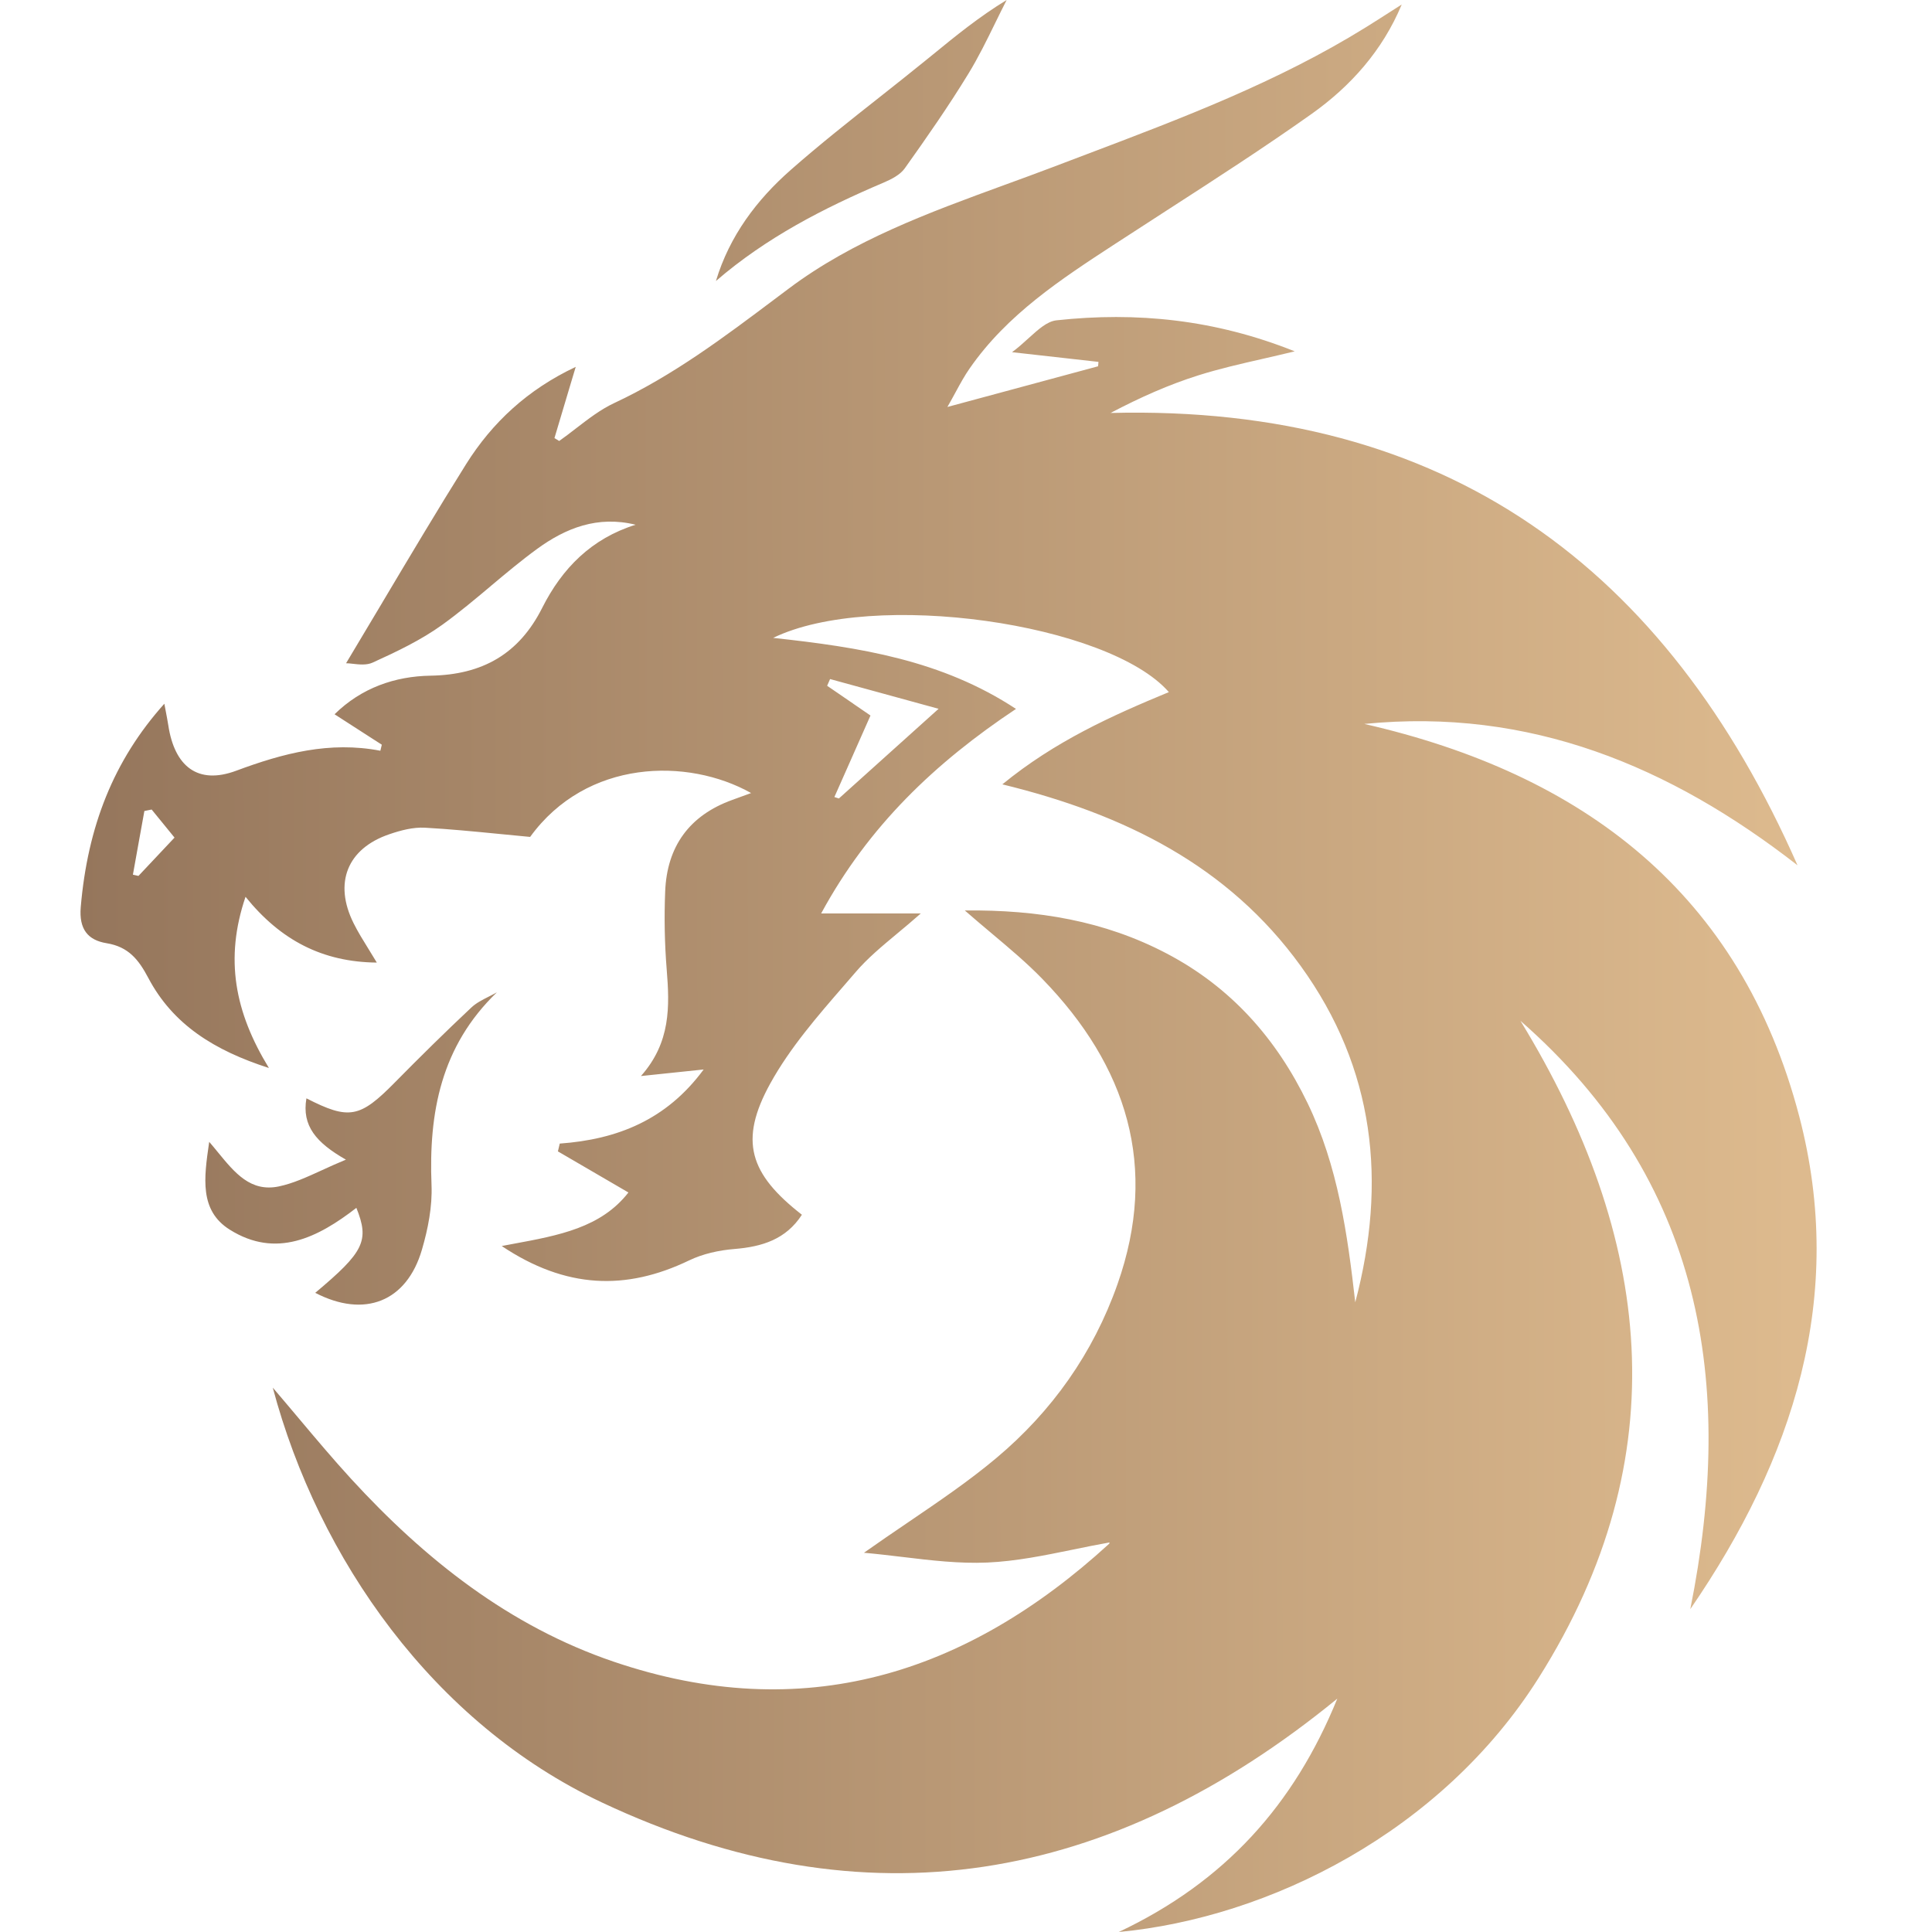
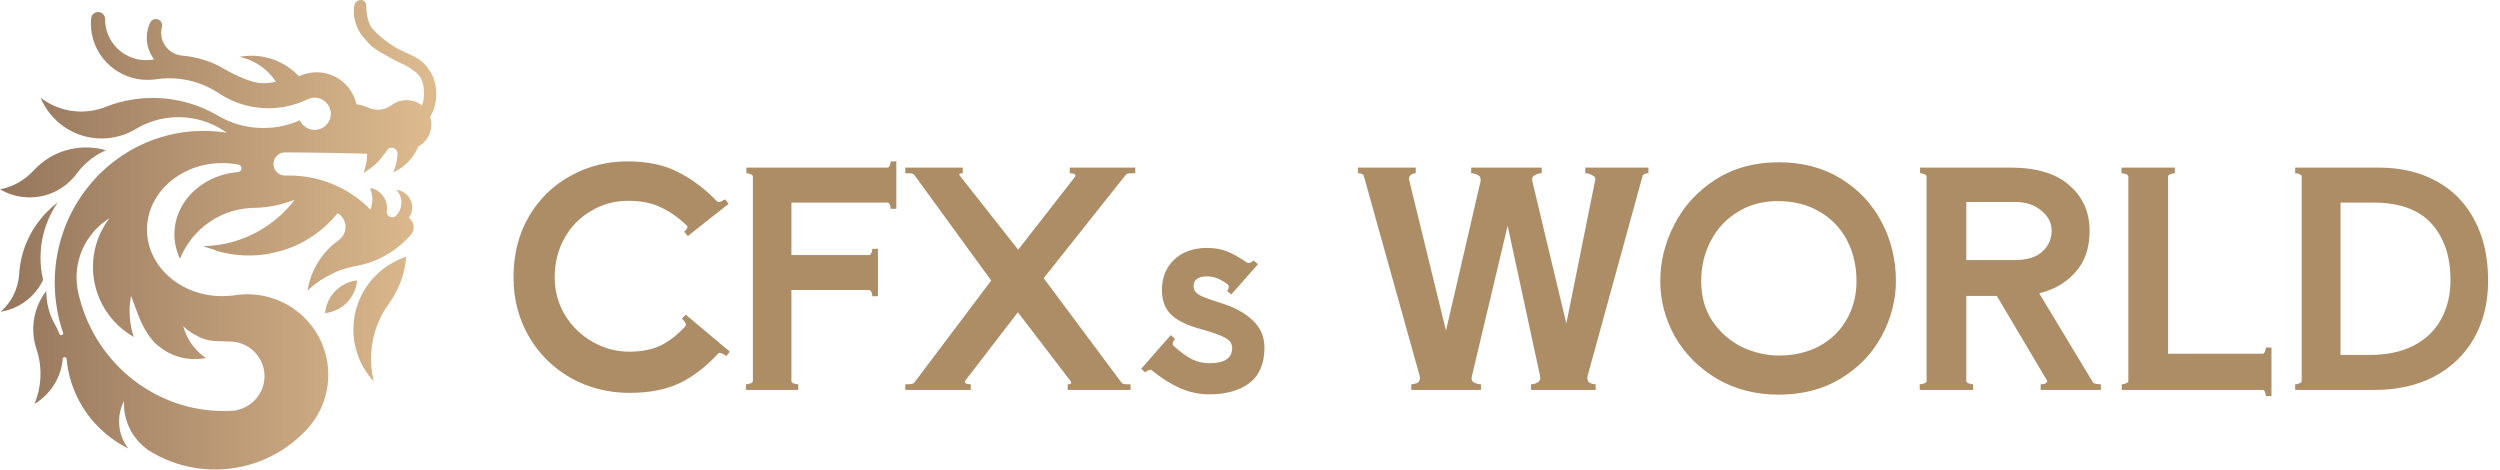
- <svg xmlns="http://www.w3.org/2000/svg" width="1em" height="1em" viewBox="0 0 48 48">
-   <path fill-rule="evenodd" clip-rule="evenodd" d="M19.65 4.218C18.802 4.962 18.125 5.861 17.788 6.979H17.79C19.036 5.904 20.463 5.17 21.953 4.537C22.145 4.455 22.364 4.344 22.479 4.182C23.028 3.411 23.569 2.635 24.061 1.829C24.308 1.425 24.517 0.998 24.726 0.571C24.82 0.38 24.913 0.189 25.01 0C24.321 0.421 23.745 0.891 23.174 1.358C23.109 1.411 23.044 1.464 22.979 1.516C22.609 1.817 22.235 2.112 21.861 2.408C21.113 2.998 20.365 3.589 19.65 4.218ZM34.825 0.113C34.346 1.262 33.55 2.146 32.587 2.83C31.414 3.662 30.204 4.443 28.994 5.224C28.578 5.492 28.163 5.761 27.749 6.031L27.693 6.067C26.359 6.938 25.025 7.809 24.094 9.149C23.968 9.328 23.863 9.521 23.742 9.743C23.68 9.857 23.614 9.979 23.538 10.111L25.168 9.671L27.282 9.1L27.282 9.1V9.1C27.285 9.064 27.289 9.027 27.291 8.991C26.645 8.919 25.997 8.846 25.144 8.75C25.294 8.639 25.428 8.518 25.554 8.403C25.802 8.179 26.017 7.983 26.25 7.958C28.234 7.743 30.184 7.935 32.167 8.729C31.892 8.796 31.627 8.857 31.369 8.916L31.369 8.916L31.369 8.916C30.811 9.043 30.289 9.163 29.78 9.323C29.041 9.555 28.33 9.872 27.591 10.26C35.925 10.048 41.397 14.094 44.659 21.498C41.492 19.033 38.004 17.578 33.896 17.986C39.326 19.224 43.251 22.189 44.703 27.74C45.87 32.208 44.561 36.241 41.995 39.979C43.122 34.362 42.303 29.326 37.775 25.362C41.053 30.723 41.705 36.18 38.225 41.69C35.814 45.508 31.538 47.647 27.795 48C30.427 46.757 32.149 44.847 33.225 42.202C27.596 46.807 21.519 47.875 14.946 44.778C10.771 42.81 7.912 38.733 6.777 34.476C6.998 34.734 7.212 34.988 7.423 35.239L7.423 35.239L7.423 35.239C7.857 35.755 8.277 36.254 8.718 36.736C10.554 38.739 12.65 40.402 15.25 41.285C19.947 42.88 23.997 41.611 27.556 38.355C27.568 38.344 27.564 38.316 27.564 38.322C27.259 38.376 26.955 38.438 26.65 38.501C25.946 38.645 25.24 38.79 24.529 38.821C23.834 38.851 23.133 38.768 22.42 38.682L22.419 38.682C22.104 38.645 21.786 38.606 21.465 38.578C21.838 38.314 22.205 38.064 22.563 37.821C23.338 37.294 24.075 36.794 24.753 36.225C26.132 35.069 27.161 33.617 27.763 31.908C28.794 28.984 27.994 26.48 25.899 24.323C25.514 23.926 25.088 23.568 24.636 23.188L24.636 23.188L24.636 23.188C24.42 23.006 24.197 22.819 23.97 22.62C25.787 22.601 27.439 22.877 28.985 23.689C30.582 24.526 31.711 25.801 32.487 27.408C33.241 28.971 33.478 30.657 33.671 32.356C34.461 29.369 34.16 26.55 32.316 24C30.515 21.507 27.936 20.227 24.903 19.487C26.21 18.417 27.612 17.786 29.04 17.195C27.544 15.481 21.689 14.642 19.209 15.848C21.368 16.082 23.397 16.399 25.242 17.613C23.236 18.947 21.578 20.523 20.401 22.695H22.876C22.675 22.874 22.48 23.036 22.295 23.19L22.295 23.19C21.904 23.516 21.553 23.808 21.259 24.151C21.166 24.259 21.073 24.367 20.979 24.475L20.979 24.475C20.308 25.248 19.628 26.032 19.14 26.914C18.35 28.343 18.623 29.166 19.923 30.18C19.526 30.793 18.935 30.975 18.247 31.031C17.864 31.062 17.461 31.15 17.118 31.316C15.553 32.068 14.059 32.022 12.465 30.957C12.562 30.939 12.657 30.921 12.752 30.903C13.888 30.693 14.933 30.5 15.613 29.627L15.306 29.448C14.812 29.16 14.337 28.883 13.861 28.606C13.869 28.574 13.876 28.541 13.884 28.509C13.891 28.477 13.899 28.444 13.907 28.412C15.334 28.309 16.557 27.827 17.482 26.571C17.254 26.595 17.042 26.617 16.831 26.639C16.542 26.669 16.253 26.699 15.924 26.734C16.666 25.898 16.638 25.003 16.564 24.086C16.512 23.445 16.5 22.796 16.526 22.152C16.569 21.031 17.126 20.258 18.195 19.873L18.661 19.703C17.087 18.819 14.575 18.858 13.171 20.793C12.909 20.769 12.65 20.743 12.395 20.718C11.773 20.657 11.166 20.598 10.559 20.564C10.267 20.548 9.956 20.629 9.674 20.726C8.627 21.082 8.286 21.936 8.785 22.937C8.891 23.151 9.018 23.355 9.154 23.575C9.221 23.684 9.291 23.796 9.362 23.915C8.015 23.902 6.973 23.363 6.1 22.281C5.577 23.823 5.833 25.147 6.681 26.534C5.327 26.099 4.297 25.456 3.685 24.297C3.443 23.839 3.19 23.522 2.649 23.434C2.181 23.358 1.96 23.084 2.006 22.537C2.177 20.541 2.818 18.895 4.083 17.484C4.096 17.553 4.108 17.618 4.12 17.679C4.143 17.801 4.164 17.909 4.181 18.018C4.336 19.04 4.911 19.505 5.87 19.148C7.038 18.713 8.191 18.41 9.45 18.652C9.463 18.602 9.475 18.552 9.486 18.502L9.173 18.301L9.172 18.3C8.898 18.124 8.617 17.943 8.312 17.746C8.982 17.087 9.817 16.801 10.699 16.787C11.986 16.765 12.895 16.247 13.471 15.102C13.966 14.119 14.695 13.38 15.791 13.037C14.847 12.804 14.052 13.122 13.348 13.635C12.95 13.925 12.572 14.242 12.194 14.559L12.194 14.56C11.8 14.89 11.405 15.222 10.989 15.522C10.46 15.903 9.855 16.191 9.258 16.462C9.108 16.531 8.916 16.509 8.76 16.491C8.699 16.484 8.644 16.478 8.598 16.478C8.9 15.976 9.199 15.474 9.497 14.973L9.497 14.972L9.497 14.972C10.184 13.819 10.868 12.669 11.578 11.535C12.229 10.497 13.11 9.677 14.304 9.115L14.159 9.598C14.026 10.044 13.9 10.465 13.775 10.885L13.893 10.956C14.037 10.855 14.176 10.747 14.316 10.639L14.316 10.639C14.619 10.406 14.922 10.172 15.26 10.014C16.724 9.329 17.992 8.376 19.275 7.411C19.383 7.33 19.491 7.249 19.6 7.167C21.2 5.968 23.076 5.283 24.946 4.599C25.354 4.45 25.762 4.302 26.166 4.148C26.437 4.044 26.708 3.942 26.98 3.839C29.365 2.936 31.75 2.034 33.933 0.679C34.125 0.56 34.315 0.438 34.504 0.317C34.612 0.248 34.719 0.18 34.827 0.111L34.825 0.113ZM20.623 16.871L20.55 17.038C20.77 17.188 20.988 17.339 21.201 17.484L21.201 17.485C21.347 17.585 21.49 17.683 21.627 17.777C21.48 18.108 21.339 18.427 21.201 18.739L21.2 18.742C21.041 19.101 20.886 19.451 20.73 19.802C20.768 19.814 20.805 19.826 20.842 19.838C21.638 19.121 22.434 18.405 23.319 17.61C22.784 17.463 22.269 17.322 21.762 17.183C21.379 17.078 21.001 16.975 20.623 16.871ZM3.767 20.113L3.587 20.149C3.539 20.413 3.492 20.676 3.444 20.94C3.397 21.203 3.349 21.467 3.302 21.731L3.44 21.762C3.589 21.604 3.737 21.446 3.888 21.286L3.889 21.285C4.035 21.13 4.183 20.972 4.336 20.81C4.226 20.675 4.121 20.546 4.018 20.419L4.017 20.418C3.933 20.315 3.85 20.214 3.768 20.113H3.767ZM12.348 24.651L12.345 24.654C12.279 24.692 12.209 24.727 12.14 24.762C11.985 24.841 11.829 24.919 11.708 25.034C11.063 25.639 10.433 26.261 9.812 26.891C8.942 27.775 8.675 27.831 7.613 27.288C7.495 27.972 7.857 28.391 8.594 28.811C8.38 28.899 8.185 28.988 8 29.073C7.617 29.248 7.279 29.403 6.925 29.477C6.228 29.621 5.834 29.14 5.42 28.635C5.347 28.546 5.274 28.456 5.198 28.369L5.193 28.401C5.069 29.262 4.951 30.074 5.706 30.549C6.859 31.275 7.898 30.749 8.854 30.009C9.183 30.827 9.045 31.104 7.832 32.12C9.052 32.753 10.104 32.346 10.483 31.047C10.634 30.531 10.743 29.975 10.721 29.443C10.649 27.638 10.957 25.992 12.345 24.654L12.348 24.652V24.651Z" fill="url(#paint0_linear_1_1213)" />
+ <svg xmlns="http://www.w3.org/2000/svg" width="213" height="40" viewBox="0 0 213 40" fill="none">
+   <path fill-rule="evenodd" clip-rule="evenodd" d="M48.649 32.21C50.164 33.051 51.822 33.472 53.624 33.472C55.29 33.472 56.705 33.203 57.866 32.664C59.028 32.109 60.139 31.258 61.2 30.114C61.25 30.046 61.351 30.046 61.502 30.114C61.654 30.181 61.78 30.257 61.881 30.341L62.184 29.962L58.422 26.806L58.093 27.159C58.178 27.21 58.253 27.294 58.321 27.412C58.405 27.513 58.447 27.605 58.447 27.689L58.397 27.79C57.74 28.514 57.041 29.061 56.3 29.432C55.56 29.785 54.667 29.962 53.624 29.962C52.513 29.962 51.469 29.684 50.492 29.129C49.516 28.573 48.733 27.816 48.144 26.856C47.555 25.88 47.26 24.802 47.26 23.624C47.26 22.395 47.538 21.284 48.093 20.29C48.649 19.297 49.407 18.523 50.366 17.967C51.326 17.395 52.378 17.109 53.523 17.109C54.617 17.109 55.543 17.294 56.3 17.664C57.075 18.018 57.816 18.54 58.523 19.23C58.59 19.28 58.59 19.364 58.523 19.482C58.472 19.583 58.397 19.668 58.295 19.735L58.599 20.114L62.083 17.361L61.78 16.982C61.528 17.134 61.351 17.21 61.25 17.21C61.183 17.21 61.132 17.193 61.099 17.159C60.055 16.082 58.944 15.248 57.765 14.659C56.603 14.053 55.173 13.75 53.472 13.75C51.705 13.75 50.08 14.162 48.599 14.987C47.117 15.796 45.939 16.949 45.063 18.447C44.188 19.945 43.75 21.671 43.75 23.624C43.75 25.476 44.188 27.159 45.063 28.674C45.939 30.173 47.134 31.351 48.649 32.21ZM76.367 13.75V17.79H75.888C75.888 17.673 75.862 17.555 75.812 17.437C75.761 17.319 75.694 17.26 75.61 17.26H67.428V21.73H74.044C74.128 21.73 74.196 21.671 74.246 21.553C74.297 21.435 74.322 21.317 74.322 21.2H74.802V25.24H74.322C74.322 25.122 74.297 25.004 74.246 24.886C74.196 24.768 74.128 24.71 74.044 24.71H67.428V32.462C67.428 32.546 67.487 32.614 67.605 32.664C67.739 32.715 67.874 32.74 68.009 32.74V33.22H63.564V32.74C63.699 32.74 63.825 32.715 63.943 32.664C64.078 32.614 64.145 32.546 64.145 32.462V15.038C64.145 14.954 64.078 14.886 63.943 14.836C63.825 14.785 63.708 14.76 63.59 14.76V14.28H75.61C75.694 14.28 75.761 14.221 75.812 14.104C75.862 13.986 75.888 13.868 75.888 13.75H76.367ZM151.557 33.624C149.604 33.624 147.853 33.178 146.304 32.285C144.772 31.376 143.577 30.181 142.718 28.7C141.877 27.201 141.456 25.619 141.456 23.952C141.456 22.268 141.86 20.652 142.668 19.104C143.476 17.538 144.646 16.267 146.178 15.29C147.71 14.314 149.503 13.826 151.557 13.826C153.56 13.826 155.319 14.289 156.834 15.215C158.35 16.141 159.511 17.378 160.319 18.927C161.127 20.459 161.531 22.134 161.531 23.952C161.531 25.568 161.127 27.125 160.319 28.624C159.528 30.105 158.375 31.309 156.86 32.235C155.345 33.161 153.577 33.624 151.557 33.624ZM151.582 30.29C152.845 30.29 153.973 30.029 154.966 29.508C155.976 28.969 156.759 28.22 157.314 27.26C157.887 26.284 158.173 25.181 158.173 23.952C158.173 22.656 157.903 21.494 157.365 20.467C156.826 19.44 156.052 18.632 155.042 18.043C154.031 17.437 152.836 17.134 151.456 17.134C150.193 17.134 149.065 17.437 148.072 18.043C147.095 18.632 146.329 19.449 145.774 20.492C145.218 21.536 144.941 22.689 144.941 23.952C144.941 25.265 145.26 26.401 145.9 27.361C146.557 28.321 147.39 29.053 148.4 29.558C149.427 30.046 150.488 30.29 151.582 30.29ZM178.993 32.74C178.605 32.74 178.378 32.681 178.311 32.563L173.74 24.987C175.003 24.684 176.03 24.087 176.821 23.194C177.629 22.302 178.033 21.124 178.033 19.659C178.033 18.077 177.461 16.789 176.316 15.795C175.188 14.785 173.513 14.28 171.291 14.28H163.589V14.76C163.706 14.76 163.824 14.785 163.942 14.836C164.077 14.886 164.144 14.954 164.144 15.038V32.462C164.144 32.546 164.077 32.614 163.942 32.664C163.808 32.715 163.681 32.74 163.563 32.74V33.22H168.109V32.74C167.991 32.74 167.865 32.715 167.73 32.664C167.595 32.614 167.528 32.546 167.528 32.462V25.215H170.129L174.371 32.361C174.439 32.445 174.43 32.529 174.346 32.614C174.262 32.698 174.102 32.74 173.866 32.74V33.22H178.993V32.74ZM167.528 22.159V17.21H171.745C172.604 17.21 173.328 17.454 173.917 17.942C174.506 18.413 174.801 18.986 174.801 19.659C174.801 20.349 174.54 20.939 174.018 21.427C173.496 21.915 172.713 22.159 171.669 22.159H167.528ZM193.53 29.609V33.75H193.05C193.05 33.649 193.025 33.531 192.974 33.396C192.924 33.279 192.856 33.22 192.772 33.22H180.777V32.74C180.895 32.74 181.013 32.715 181.131 32.664C181.265 32.614 181.333 32.546 181.333 32.462V15.038C181.333 14.954 181.265 14.886 181.131 14.836C180.996 14.785 180.87 14.76 180.752 14.76V14.28H185.297V14.76C185.18 14.76 185.053 14.785 184.919 14.836C184.784 14.886 184.717 14.954 184.717 15.038V30.139H192.772C192.856 30.139 192.924 30.08 192.974 29.962C193.025 29.827 193.05 29.71 193.05 29.609H193.53ZM202.67 14.28C204.555 14.28 206.197 14.668 207.594 15.442C208.991 16.2 210.069 17.302 210.826 18.75C211.601 20.198 211.988 21.915 211.988 23.901C211.988 25.804 211.575 27.462 210.75 28.876C209.942 30.273 208.806 31.351 207.341 32.109C205.894 32.849 204.235 33.22 202.367 33.22H195.548V32.74C195.666 32.74 195.784 32.715 195.902 32.664C196.037 32.614 196.104 32.546 196.104 32.462V15.038C196.104 14.954 196.037 14.886 195.902 14.836C195.784 14.785 195.666 14.76 195.548 14.76V14.28H202.67ZM201.887 30.24C203.351 30.24 204.597 29.979 205.624 29.457C206.668 28.918 207.451 28.169 207.973 27.21C208.511 26.25 208.781 25.13 208.781 23.851C208.781 21.848 208.242 20.248 207.165 19.053C206.087 17.858 204.429 17.26 202.19 17.26H199.412V30.24H201.887ZM125.572 32.588C125.387 32.471 125.336 32.269 125.42 31.982L128.451 19.23L131.203 31.982C131.27 32.269 131.203 32.471 131.001 32.588C130.816 32.689 130.631 32.74 130.445 32.74V33.22H135.951V32.74C135.799 32.74 135.639 32.706 135.471 32.639C135.319 32.555 135.243 32.412 135.243 32.21C135.243 32.125 135.252 32.058 135.269 32.008L139.94 15.013C139.991 14.844 140.159 14.76 140.446 14.76V14.28H135.067V14.76C135.286 14.76 135.488 14.819 135.673 14.937C135.875 15.055 135.959 15.164 135.925 15.265L133.451 27.563L130.572 15.518C130.488 15.231 130.547 15.038 130.749 14.937C130.951 14.819 131.153 14.76 131.355 14.76V14.28H125.344V14.76C125.513 14.76 125.69 14.802 125.875 14.886C126.06 14.97 126.153 15.114 126.153 15.316C126.153 15.4 126.144 15.467 126.127 15.518L123.198 28.169L120.041 15.265C120.025 15.147 120.067 15.038 120.168 14.937C120.269 14.819 120.42 14.76 120.622 14.76V14.28H115.698V14.76C116.001 14.76 116.169 14.844 116.203 15.013L120.951 32.008C120.967 32.058 120.976 32.125 120.976 32.21C120.976 32.412 120.892 32.555 120.723 32.639C120.555 32.706 120.395 32.74 120.243 32.74V33.22H126.178V32.74C125.976 32.74 125.774 32.689 125.572 32.588ZM103.035 33.599C102.177 33.599 101.343 33.422 100.535 33.068C99.744 32.715 98.944 32.21 98.136 31.553C98.103 31.519 98.061 31.503 98.01 31.503C97.875 31.503 97.732 31.578 97.581 31.73L97.227 31.427L99.752 28.548L100.106 28.876C100.039 28.96 99.98 29.061 99.929 29.179C99.895 29.297 99.912 29.39 99.98 29.457C100.535 29.962 101.049 30.341 101.52 30.593C102.008 30.829 102.513 30.947 103.035 30.947C104.332 30.947 104.98 30.518 104.98 29.659C104.98 29.272 104.778 28.977 104.374 28.775C103.986 28.556 103.33 28.321 102.404 28.068C101.209 27.748 100.342 27.336 99.803 26.831C99.264 26.309 98.995 25.602 98.995 24.71C98.995 23.649 99.34 22.79 100.03 22.134C100.72 21.46 101.663 21.124 102.858 21.124C103.465 21.124 104.012 21.216 104.5 21.401C104.988 21.587 105.577 21.915 106.268 22.386C106.284 22.403 106.318 22.412 106.369 22.412C106.453 22.412 106.537 22.386 106.621 22.336C106.705 22.285 106.764 22.235 106.798 22.184L107.177 22.513L104.904 25.088L104.55 24.785C104.618 24.718 104.66 24.634 104.677 24.533C104.71 24.415 104.693 24.322 104.626 24.255C104.323 24.019 104.028 23.843 103.742 23.725C103.473 23.607 103.17 23.548 102.833 23.548C102.48 23.548 102.202 23.615 102 23.75C101.798 23.885 101.697 24.087 101.697 24.356C101.697 24.575 101.756 24.752 101.874 24.886C101.991 25.021 102.202 25.156 102.505 25.29C102.825 25.425 103.305 25.593 103.944 25.795C105.123 26.149 106.049 26.646 106.722 27.285C107.396 27.908 107.732 28.683 107.732 29.609C107.732 30.972 107.303 31.982 106.444 32.639C105.586 33.279 104.449 33.599 103.035 33.599ZM96.422 14.76H96.725V14.28H91.144V14.76C91.464 14.76 91.624 14.827 91.624 14.962C91.624 14.979 91.607 15.021 91.573 15.088L86.75 21.275L81.851 15.063C81.834 15.046 81.809 15.013 81.775 14.962C81.742 14.912 81.725 14.878 81.725 14.861C81.725 14.794 81.826 14.76 82.028 14.76V14.28H77.129V14.76H77.457C77.676 14.76 77.819 14.802 77.886 14.886L84.452 23.901L77.886 32.614C77.802 32.698 77.609 32.74 77.305 32.74H77.129V33.22H82.71V32.74C82.558 32.74 82.432 32.723 82.331 32.689C82.246 32.639 82.204 32.588 82.204 32.538C82.204 32.521 82.221 32.479 82.255 32.412L86.725 26.604L91.169 32.412C91.236 32.513 91.27 32.58 91.27 32.614C91.27 32.698 91.169 32.74 90.967 32.74V33.22H96.321V32.74H95.967C95.765 32.74 95.63 32.698 95.563 32.614L88.922 23.7L95.942 14.861C95.992 14.794 96.152 14.76 96.422 14.76Z" fill="#AD8D65" />
+   <path fill-rule="evenodd" clip-rule="evenodd" d="M37.169 8.042C37.169 7.163 36.925 6.539 36.674 6.124C36.423 5.708 36.254 5.539 36.173 5.458C35.68 4.968 35.038 4.684 34.51 4.449C34.322 4.366 34.148 4.289 34 4.211C32.614 3.481 31.784 2.495 31.727 2.427L31.724 2.424L31.721 2.421C31.693 2.392 31.485 2.181 31.326 1.551C31.228 1.157 31.218 0.866 31.21 0.643V0.643C31.206 0.543 31.203 0.456 31.193 0.381C31.159 0.137 30.909 -0.112 30.491 0.054C30.138 0.229 30.147 0.671 30.154 1.058L30.154 1.058C30.156 1.113 30.157 1.166 30.157 1.218C30.157 1.494 30.324 2.465 30.992 3.213C31.05 3.279 31.104 3.339 31.153 3.395C31.672 3.982 31.792 4.117 33.165 4.876C33.543 5.085 33.874 5.245 34.154 5.38C34.48 5.537 34.737 5.661 34.919 5.791C34.976 5.831 35.033 5.87 35.089 5.908C35.618 6.268 36.124 6.612 36.124 8.03C36.124 8.366 36.066 8.689 35.957 8.988C35.757 8.828 35.528 8.705 35.278 8.627C35.077 8.563 34.862 8.529 34.641 8.529C34.442 8.529 34.249 8.556 34.067 8.609C33.799 8.683 33.553 8.81 33.34 8.977L33.34 8.976C33.339 8.976 33.339 8.975 33.339 8.975C33.016 9.209 32.618 9.346 32.188 9.346C31.875 9.346 31.58 9.274 31.317 9.143C31.318 9.144 31.318 9.146 31.317 9.147C31.072 9.044 30.816 8.963 30.549 8.908C30.488 8.895 30.426 8.884 30.363 8.874C30.278 8.48 30.124 8.112 29.915 7.781C29.846 7.67 29.771 7.564 29.689 7.462C29.659 7.425 29.629 7.389 29.598 7.353C29.589 7.343 29.58 7.333 29.571 7.323L29.552 7.301L29.544 7.292C29.42 7.156 29.285 7.031 29.141 6.916C29.064 6.854 28.985 6.796 28.902 6.741C28.819 6.686 28.733 6.633 28.643 6.585C28.149 6.314 27.58 6.159 26.975 6.159C26.719 6.159 26.47 6.187 26.23 6.239H26.229C26.127 6.262 26.026 6.288 25.929 6.32C25.771 6.369 25.618 6.43 25.471 6.499C25.378 6.4 25.281 6.304 25.181 6.212C24.193 5.302 22.871 4.746 21.418 4.746C21.064 4.746 20.718 4.779 20.383 4.842C21.69 5.105 22.807 5.887 23.507 6.964C23.157 7.046 22.793 7.089 22.418 7.089C21.212 7.089 19.468 6.09 18.794 5.704L18.794 5.704L18.794 5.704L18.794 5.704C18.652 5.623 18.557 5.568 18.526 5.557C18.287 5.442 18.043 5.337 17.794 5.245C17.693 5.207 17.592 5.172 17.49 5.138C17.149 5.025 16.798 4.934 16.44 4.865C16.278 4.833 16.114 4.807 15.949 4.785C15.798 4.765 15.646 4.748 15.494 4.736C15.359 4.722 15.227 4.695 15.101 4.654C15.046 4.638 14.991 4.618 14.938 4.595C14.812 4.543 14.694 4.478 14.582 4.402C14.068 4.05 13.731 3.46 13.731 2.792C13.731 2.623 13.753 2.459 13.793 2.304C13.796 2.292 13.8 2.28 13.803 2.267C13.811 2.23 13.815 2.191 13.815 2.151C13.815 1.979 13.733 1.826 13.606 1.729C13.582 1.711 13.557 1.695 13.531 1.682C13.457 1.642 13.372 1.62 13.281 1.62C13.076 1.62 12.898 1.735 12.809 1.905C12.802 1.917 12.795 1.931 12.789 1.945C12.762 2 12.738 2.057 12.716 2.114C12.696 2.165 12.677 2.216 12.66 2.267C12.56 2.567 12.506 2.887 12.506 3.219V3.219C12.506 3.244 12.506 3.268 12.507 3.292C12.508 3.345 12.511 3.399 12.515 3.451V3.453C12.556 3.985 12.735 4.478 13.017 4.897C13.053 4.952 13.093 5.006 13.133 5.059C12.912 5.102 12.683 5.125 12.449 5.125C12.432 5.125 12.417 5.125 12.4 5.124C12.331 5.123 12.263 5.121 12.195 5.116C12.065 5.107 11.936 5.09 11.81 5.067C11.098 4.936 10.462 4.59 9.973 4.101C9.343 3.472 8.954 2.605 8.954 1.647V1.61C8.95 1.285 8.684 1.023 8.357 1.023C8.053 1.023 7.803 1.25 7.766 1.542C7.764 1.557 7.762 1.573 7.762 1.589C7.749 1.726 7.743 1.864 7.743 2.005C7.743 3.253 8.223 4.392 9.009 5.246C9.324 5.588 9.689 5.885 10.092 6.125C10.521 6.381 10.993 6.573 11.495 6.686C11.584 6.706 11.672 6.723 11.762 6.738C12.024 6.782 12.292 6.805 12.566 6.805C12.769 6.805 12.969 6.792 13.165 6.768H13.166L13.259 6.756L13.311 6.748C13.623 6.702 13.942 6.676 14.266 6.67C14.316 6.669 14.367 6.668 14.417 6.668C14.775 6.668 15.128 6.693 15.473 6.741C15.535 6.749 15.597 6.759 15.658 6.769C16.082 6.838 16.494 6.942 16.892 7.078C17.509 7.288 18.088 7.576 18.622 7.929L18.633 7.936L18.658 7.953L18.67 7.961C19.733 8.664 20.983 9.108 22.331 9.202C22.51 9.215 22.692 9.222 22.875 9.222C22.941 9.222 23.006 9.221 23.071 9.219C23.226 9.215 23.38 9.207 23.532 9.193C23.685 9.181 23.837 9.163 23.988 9.141C24.079 9.128 24.171 9.113 24.261 9.096C24.948 8.971 25.602 8.753 26.21 8.457C26.335 8.397 26.47 8.355 26.613 8.335C26.656 8.329 26.7 8.325 26.745 8.323C26.766 8.322 26.787 8.321 26.808 8.321C27.189 8.321 27.533 8.475 27.783 8.723C27.882 8.822 27.966 8.936 28.031 9.061C28.037 9.072 28.043 9.083 28.048 9.094C28.056 9.11 28.064 9.127 28.071 9.144C28.145 9.312 28.186 9.498 28.186 9.693C28.186 10.156 27.956 10.565 27.603 10.813C27.46 10.915 27.296 10.989 27.12 11.029C27.05 11.046 26.977 11.057 26.903 11.062C26.871 11.064 26.839 11.065 26.808 11.065C26.545 11.065 26.3 10.992 26.092 10.866C25.853 10.721 25.66 10.505 25.547 10.248C25.292 10.362 25.029 10.461 24.761 10.547C24.563 10.61 24.362 10.665 24.157 10.713H24.156C24.048 10.737 23.937 10.76 23.827 10.78H23.826C23.79 10.787 23.755 10.793 23.719 10.799L23.718 10.799C23.694 10.804 23.668 10.808 23.642 10.811C23.434 10.845 23.225 10.87 23.012 10.885C22.823 10.899 22.631 10.906 22.438 10.906C22.237 10.906 22.037 10.899 21.839 10.883C21.623 10.866 21.408 10.841 21.198 10.806C20.247 10.651 19.354 10.32 18.557 9.848C18.19 9.632 17.811 9.438 17.419 9.265H17.418C16.985 9.074 16.538 8.912 16.079 8.778C15.622 8.645 15.152 8.542 14.672 8.468C14.399 8.428 14.124 8.396 13.845 8.375C13.571 8.355 13.296 8.344 13.017 8.344C12.774 8.344 12.534 8.352 12.295 8.368C12.013 8.386 11.735 8.415 11.459 8.455C10.593 8.577 9.76 8.802 8.972 9.115C8.89 9.148 8.808 9.182 8.726 9.217C8.73 9.211 8.734 9.206 8.74 9.2C8.273 9.361 7.777 9.461 7.263 9.492C7.22 9.495 7.177 9.498 7.133 9.499C7.06 9.502 6.985 9.504 6.91 9.504H6.892C5.599 9.499 4.408 9.061 3.461 8.327C3.515 8.459 3.575 8.588 3.638 8.714L3.647 8.732L3.656 8.749C4.146 9.701 4.904 10.496 5.83 11.035C6.04 11.157 6.258 11.266 6.484 11.361C6.703 11.453 6.929 11.531 7.16 11.595C7.198 11.605 7.237 11.615 7.275 11.625H7.276C7.348 11.643 7.419 11.659 7.492 11.675C7.869 11.755 8.261 11.797 8.663 11.797C9.717 11.797 10.701 11.509 11.543 11.008C11.544 11.008 11.544 11.008 11.545 11.008C11.547 11.007 11.548 11.006 11.55 11.005L11.55 11.005L11.553 11.003L11.555 11.002C11.557 11 11.559 10.999 11.56 10.998C11.561 10.998 11.562 10.998 11.563 10.997C11.574 10.989 11.586 10.983 11.598 10.976L11.598 10.976C11.699 10.915 11.802 10.856 11.907 10.801C12.687 10.387 13.554 10.116 14.474 10.021C14.475 10.021 14.475 10.021 14.475 10.021L14.557 10.013C14.77 9.994 14.986 9.984 15.204 9.984C15.433 9.984 15.659 9.995 15.882 10.017C17.155 10.138 18.33 10.598 19.313 11.307C18.596 11.193 17.86 11.141 17.108 11.155C16.721 11.162 16.339 11.187 15.961 11.229C15.598 11.269 15.24 11.324 14.886 11.395C14.042 11.564 13.227 11.818 12.453 12.148C12.308 12.21 12.165 12.274 12.024 12.341C11.86 12.418 11.699 12.498 11.539 12.582C11.159 12.781 10.79 13.001 10.433 13.238C10.387 13.268 10.342 13.297 10.298 13.329C9.993 13.536 9.698 13.756 9.413 13.99C9.412 13.99 9.412 13.99 9.411 13.991L9.411 13.991C9.146 14.208 8.89 14.435 8.643 14.672C8.643 14.672 8.643 14.672 8.643 14.672L8.643 14.673L8.642 14.673C8.642 14.673 8.642 14.674 8.641 14.674C8.523 14.765 8.264 15.048 8.11 15.215L8.11 15.215L8.083 15.245C7.882 15.464 7.688 15.69 7.502 15.924C7.374 16.084 7.25 16.247 7.13 16.412L7.13 16.412L7.13 16.412L7.13 16.413L7.13 16.413C7.086 16.473 7.043 16.534 7 16.595C6.381 17.482 5.87 18.453 5.485 19.486C5.224 20.186 5.021 20.914 4.882 21.665V21.666C4.742 22.423 4.668 23.203 4.663 23.999V24.026C4.663 24.124 4.664 24.222 4.666 24.32C4.679 25.03 4.749 25.726 4.871 26.403C4.886 26.489 4.902 26.576 4.92 26.662V26.663C5.034 27.239 5.187 27.802 5.374 28.347C5.379 28.362 5.382 28.379 5.382 28.396C5.382 28.457 5.348 28.51 5.299 28.538C5.275 28.552 5.247 28.561 5.216 28.561C5.149 28.561 5.091 28.521 5.064 28.463C5.063 28.46 5.062 28.456 5.061 28.452L5.058 28.445L5.058 28.445L5.057 28.444C5.057 28.444 5.057 28.444 5.058 28.444C4.968 28.201 4.86 27.965 4.732 27.736C4.277 26.96 4.019 26.101 3.958 25.232C3.957 25.231 3.957 25.23 3.957 25.23C3.947 25.083 3.942 24.936 3.943 24.789C3.894 24.854 3.844 24.921 3.799 24.987C3.558 25.329 3.363 25.692 3.213 26.07C2.94 26.751 2.815 27.476 2.836 28.198C2.838 28.299 2.844 28.399 2.853 28.5C2.888 28.918 2.972 29.332 3.106 29.735L3.106 29.735C3.113 29.757 3.121 29.78 3.128 29.801C3.616 31.307 3.55 32.953 2.931 34.421C3.276 34.215 3.601 33.964 3.899 33.668C4.322 33.248 4.653 32.77 4.893 32.26C5.115 31.787 5.258 31.287 5.322 30.779C5.33 30.719 5.337 30.659 5.342 30.599V30.594C5.342 30.582 5.343 30.571 5.345 30.56V30.559C5.361 30.485 5.428 30.428 5.508 30.428C5.594 30.428 5.665 30.493 5.674 30.577C5.687 30.73 5.704 30.882 5.727 31.033C5.822 31.724 5.994 32.391 6.233 33.026C7.081 35.292 8.776 37.149 10.935 38.216C10.492 37.643 10.211 36.942 10.155 36.178C10.149 36.086 10.146 35.995 10.146 35.902C10.146 35.527 10.2 35.164 10.302 34.822C10.37 34.591 10.46 34.369 10.57 34.159C10.565 34.24 10.563 34.321 10.563 34.403C10.563 34.612 10.577 34.819 10.603 35.022C10.789 36.461 11.615 37.699 12.788 38.448C12.855 38.491 12.925 38.532 12.995 38.572C13.364 38.786 13.748 38.979 14.145 39.148C14.145 39.149 14.145 39.149 14.146 39.149C14.471 39.287 14.804 39.41 15.146 39.517H15.146C16.151 39.831 17.219 40 18.327 40C21.377 40 24.126 38.719 26.061 36.669C26.091 36.638 26.12 36.607 26.148 36.575C26.168 36.555 26.186 36.535 26.203 36.515C26.231 36.486 26.258 36.456 26.284 36.426C26.285 36.424 26.287 36.422 26.289 36.42C26.957 35.653 27.457 34.737 27.73 33.728C27.887 33.155 27.97 32.553 27.97 31.931C27.97 31.724 27.961 31.52 27.942 31.318C27.94 31.29 27.937 31.261 27.934 31.233C27.891 30.807 27.809 30.393 27.691 29.995C27.609 29.715 27.509 29.442 27.392 29.178C27.389 29.172 27.387 29.165 27.383 29.159C27.327 29.033 27.269 28.91 27.205 28.789C26.973 28.341 26.692 27.922 26.37 27.538C25.996 27.091 25.566 26.694 25.09 26.354L25.09 26.354C25.049 26.325 25.007 26.296 24.965 26.267C24.922 26.237 24.878 26.208 24.833 26.179C24.506 25.966 24.159 25.781 23.795 25.627C23.733 25.599 23.669 25.573 23.606 25.548C23.136 25.364 22.642 25.229 22.128 25.151L22.12 25.15L22.116 25.149C22.111 25.149 22.107 25.148 22.102 25.148C21.86 25.111 21.614 25.088 21.365 25.078C21.348 25.077 21.331 25.076 21.314 25.077C21.235 25.073 21.156 25.072 21.076 25.072C20.735 25.072 20.4 25.097 20.072 25.144C20.064 25.145 20.056 25.147 20.048 25.148L20.048 25.148L20.026 25.151C19.944 25.163 19.863 25.177 19.782 25.193C19.77 25.192 19.757 25.19 19.745 25.187C19.699 25.193 19.652 25.197 19.606 25.202L19.606 25.202L19.593 25.203C19.562 25.206 19.532 25.208 19.501 25.21C19.315 25.225 19.126 25.232 18.937 25.232C18.713 25.232 18.492 25.222 18.274 25.202L18.221 25.197C17.381 25.115 16.589 24.889 15.879 24.548C15.774 24.498 15.67 24.445 15.568 24.388C15.36 24.275 15.161 24.151 14.969 24.018C14.94 23.998 14.912 23.979 14.884 23.958C14.877 23.954 14.871 23.949 14.865 23.944C14.709 23.831 14.56 23.712 14.418 23.587C14.345 23.524 14.274 23.458 14.206 23.392C13.857 23.056 13.554 22.683 13.305 22.28C13.194 22.1 13.093 21.915 13.005 21.724C12.996 21.706 12.987 21.688 12.98 21.67C12.947 21.6 12.916 21.527 12.888 21.455C12.854 21.374 12.824 21.292 12.796 21.21C12.723 20.997 12.664 20.779 12.62 20.556C12.611 20.558 12.603 20.561 12.594 20.563L12.569 20.57C12.575 20.565 12.582 20.561 12.588 20.557L12.588 20.557C12.591 20.555 12.594 20.553 12.596 20.552C12.6 20.549 12.604 20.547 12.607 20.544L12.616 20.539C12.572 20.315 12.543 20.086 12.529 19.854C12.527 19.809 12.525 19.765 12.524 19.721C12.522 19.668 12.521 19.616 12.521 19.563C12.521 18.908 12.646 18.279 12.879 17.694C12.929 17.565 12.985 17.438 13.047 17.314C13.093 17.22 13.141 17.126 13.193 17.035C13.32 16.81 13.463 16.594 13.621 16.388C13.743 16.228 13.875 16.075 14.014 15.927C14.255 15.672 14.521 15.436 14.81 15.222C15.107 15.001 15.427 14.803 15.767 14.633C15.872 14.58 15.979 14.53 16.087 14.482C16.501 14.3 16.94 14.157 17.399 14.058C17.422 14.053 17.445 14.047 17.468 14.043C17.94 13.945 18.432 13.894 18.937 13.894C19.399 13.894 19.851 13.937 20.285 14.02H20.288C20.304 14.023 20.321 14.025 20.337 14.03C20.464 14.064 20.559 14.173 20.573 14.306C20.574 14.318 20.575 14.329 20.575 14.341C20.575 14.507 20.448 14.645 20.285 14.661C19.699 14.707 19.136 14.829 18.611 15.016C18.134 15.186 17.69 15.408 17.284 15.676H17.283C17.176 15.746 17.072 15.819 16.971 15.896C16.87 15.972 16.772 16.05 16.678 16.133C16.587 16.21 16.499 16.291 16.415 16.375C16.038 16.742 15.719 17.158 15.47 17.61C15.348 17.831 15.242 18.061 15.156 18.299C15.022 18.66 14.932 19.039 14.889 19.43L14.904 19.442C14.9 19.443 14.897 19.444 14.893 19.446L14.887 19.448C14.869 19.616 14.86 19.785 14.86 19.957C14.86 20.044 14.862 20.131 14.867 20.217C14.87 20.267 14.873 20.317 14.877 20.367C14.887 20.487 14.902 20.607 14.922 20.726C14.95 20.903 14.989 21.077 15.036 21.247C15.053 21.308 15.071 21.367 15.09 21.426V21.427C15.116 21.506 15.143 21.585 15.172 21.663H15.173C15.186 21.697 15.199 21.731 15.212 21.765L15.212 21.765L15.212 21.765H15.213C15.243 21.84 15.276 21.915 15.31 21.988C15.319 22.009 15.329 22.029 15.339 22.049C15.381 21.942 15.426 21.837 15.474 21.733C15.487 21.702 15.502 21.672 15.517 21.641C15.613 21.439 15.719 21.242 15.833 21.052C15.857 21.012 15.882 20.973 15.906 20.934L15.928 20.898H15.929C16.035 20.733 16.147 20.572 16.266 20.417C16.299 20.372 16.335 20.328 16.37 20.285C16.357 20.284 16.345 20.282 16.332 20.281C16.36 20.263 16.388 20.245 16.416 20.228L16.416 20.228C16.557 20.057 16.705 19.893 16.861 19.738C16.889 19.709 16.918 19.681 16.948 19.652C16.995 19.606 17.043 19.561 17.092 19.518C17.199 19.418 17.311 19.323 17.425 19.232C17.575 19.111 17.729 18.997 17.889 18.89H17.89L17.891 18.89C17.891 18.89 17.891 18.889 17.891 18.889C18.264 18.638 18.66 18.422 19.079 18.246V18.245C19.136 18.222 19.194 18.199 19.252 18.177C19.43 18.108 19.612 18.045 19.796 17.991C20.235 17.862 20.692 17.775 21.163 17.736C21.241 17.728 21.319 17.723 21.397 17.719C21.396 17.718 21.396 17.716 21.395 17.713H21.424C21.475 17.713 21.526 17.713 21.576 17.713H21.578C21.73 17.71 21.88 17.704 22.03 17.694C22.081 17.693 22.132 17.689 22.183 17.685L22.187 17.684C22.73 17.644 23.261 17.56 23.776 17.436C24.105 17.357 24.429 17.262 24.744 17.151C24.867 17.108 24.988 17.063 25.107 17.016C25.022 17.128 24.934 17.239 24.844 17.348C24.618 17.619 24.379 17.88 24.126 18.126C24.048 18.203 23.968 18.279 23.887 18.354C23.423 18.777 22.918 19.159 22.379 19.489C22.316 19.529 22.253 19.567 22.189 19.602C21.983 19.725 21.772 19.839 21.555 19.944C21.45 19.997 21.343 20.047 21.235 20.096C21.222 20.101 21.208 20.108 21.194 20.113C21.068 20.17 20.94 20.224 20.811 20.274C20.56 20.373 20.304 20.462 20.044 20.541C19.589 20.679 19.121 20.785 18.642 20.857C18.603 20.863 18.564 20.869 18.525 20.874C18.475 20.881 18.426 20.888 18.377 20.894C18.239 20.911 18.099 20.925 17.96 20.936C17.96 20.937 17.96 20.937 17.959 20.936C17.919 20.939 17.88 20.943 17.84 20.945C17.825 20.947 17.81 20.948 17.795 20.948C17.646 20.959 17.495 20.965 17.344 20.968C17.443 21.011 17.543 21.053 17.644 21.093C17.675 21.105 17.706 21.117 17.738 21.128L17.744 21.13L17.745 21.13C17.758 21.133 17.771 21.136 17.784 21.139C17.814 21.146 17.844 21.155 17.874 21.163C17.902 21.171 17.93 21.178 17.957 21.186C18.148 21.242 18.334 21.309 18.514 21.389C18.515 21.389 18.517 21.39 18.52 21.39C19.049 21.543 19.598 21.651 20.162 21.712C20.22 21.719 20.279 21.724 20.34 21.729H20.34C20.342 21.727 20.344 21.725 20.345 21.724C20.348 21.725 20.351 21.727 20.355 21.73C20.638 21.756 20.924 21.768 21.213 21.768C21.36 21.768 21.505 21.765 21.65 21.759C22.037 21.742 22.419 21.702 22.794 21.64C22.827 21.635 22.861 21.629 22.895 21.624L22.929 21.618C23.183 21.572 24.039 21.354 24.213 21.297C24.415 21.231 24.614 21.16 24.811 21.081C24.929 21.034 25.046 20.985 25.162 20.934C25.727 20.683 26.264 20.379 26.765 20.028C26.79 20.012 26.815 19.994 26.84 19.976C26.848 19.971 26.855 19.966 26.863 19.959C27.249 19.684 27.613 19.381 27.954 19.05C28.212 18.803 28.457 18.538 28.687 18.262C28.715 18.228 28.743 18.195 28.77 18.161C29.171 18.401 29.44 18.838 29.44 19.338C29.44 19.368 29.439 19.398 29.436 19.428C29.427 19.573 29.395 19.711 29.344 19.84C29.247 20.087 29.08 20.299 28.866 20.452C28.732 20.548 28.602 20.648 28.475 20.754C28.253 20.939 28.043 21.138 27.848 21.35C27.51 21.716 27.215 22.121 26.967 22.557C26.885 22.701 26.808 22.849 26.738 23.002C26.478 23.552 26.295 24.146 26.198 24.767C26.549 24.432 26.93 24.128 27.337 23.86C27.593 23.692 27.866 23.553 28.14 23.414L28.14 23.414L28.14 23.414L28.14 23.414C28.267 23.349 28.395 23.284 28.521 23.216C29.07 22.919 30.187 22.687 30.291 22.668H30.292C30.792 22.582 31.275 22.45 31.738 22.276C32.447 22.011 33.109 21.649 33.706 21.206C34.025 20.969 34.326 20.71 34.607 20.431C34.734 20.303 34.858 20.171 34.976 20.036C34.976 20.035 34.976 20.035 34.977 20.035L34.978 20.033L34.98 20.032C34.984 20.027 34.987 20.023 34.991 20.019C34.994 20.015 34.997 20.012 35 20.008L35 20.008L35.002 20.006C35.006 20.002 35.009 19.997 35.013 19.993L35.014 19.993L35.024 19.981C35.087 19.904 35.138 19.816 35.175 19.722C35.22 19.61 35.244 19.488 35.244 19.36C35.244 19.03 35.082 18.739 34.833 18.559C35.016 18.31 35.122 18.005 35.122 17.674C35.122 16.897 34.532 16.257 33.773 16.174C34.04 16.458 34.202 16.84 34.202 17.259C34.202 17.543 34.128 17.81 33.996 18.041C33.928 18.163 33.842 18.275 33.745 18.374C33.741 18.377 33.738 18.381 33.734 18.385C33.652 18.464 33.538 18.514 33.414 18.514C33.16 18.514 32.954 18.309 32.954 18.057C32.954 18.041 32.955 18.025 32.957 18.01C32.958 17.994 32.961 17.98 32.963 17.965C32.972 17.893 32.977 17.819 32.977 17.744C32.977 17.303 32.815 16.901 32.547 16.591C32.45 16.477 32.338 16.376 32.215 16.291C32.032 16.163 31.823 16.068 31.598 16.016C31.578 16.032 31.559 16.049 31.54 16.066V16.067C31.613 16.244 31.666 16.431 31.695 16.626C31.714 16.746 31.723 16.87 31.723 16.996C31.723 17.3 31.667 17.591 31.564 17.86C31.385 17.675 31.197 17.498 31.001 17.328C30.924 17.262 30.847 17.196 30.768 17.133C30.725 17.097 30.681 17.062 30.637 17.027C30.405 16.845 30.163 16.672 29.914 16.511C29.897 16.499 29.878 16.487 29.861 16.476C29.812 16.445 29.765 16.416 29.716 16.386C29.104 16.009 28.445 15.699 27.752 15.464C27.652 15.431 27.55 15.399 27.448 15.369C27.142 15.275 26.829 15.197 26.511 15.136C26.426 15.119 26.339 15.103 26.252 15.089C26.194 15.079 26.134 15.069 26.075 15.062C25.606 14.991 25.126 14.955 24.637 14.955C24.53 14.955 24.423 14.957 24.317 14.961L24.318 14.961C24.319 14.961 24.319 14.96 24.319 14.96C24.32 14.96 24.32 14.96 24.32 14.96C24.311 14.96 24.302 14.96 24.293 14.96C23.744 14.96 23.299 14.517 23.299 13.971C23.299 13.934 23.301 13.897 23.305 13.861C23.348 13.481 23.605 13.167 23.954 13.041C24.059 13.004 24.171 12.983 24.288 12.982H24.299C24.341 12.983 24.382 12.983 24.423 12.983C24.464 12.983 24.505 12.984 24.547 12.984C24.869 12.986 25.192 12.988 25.512 12.992C25.753 12.993 25.992 12.996 26.231 12.998C26.234 12.992 26.237 12.987 26.239 12.982C26.266 12.988 26.294 12.994 26.321 12.999H26.335L26.922 13.007C27.023 13.008 27.124 13.01 27.225 13.011C27.327 13.012 27.429 13.014 27.53 13.016H27.726C27.82 13.016 27.986 13.021 28.079 13.025C28.098 13.025 28.116 13.025 28.134 13.026H28.134C28.153 13.026 28.171 13.026 28.19 13.026C28.757 13.036 29.322 13.048 29.883 13.062C30.116 13.067 30.349 13.073 30.581 13.079L30.852 13.086C30.994 13.09 31.136 13.094 31.277 13.098L31.278 13.099C31.28 13.307 31.267 13.512 31.239 13.712C31.201 13.989 31.136 14.257 31.046 14.514C31.022 14.581 30.997 14.647 30.971 14.713C31.039 14.676 31.106 14.639 31.172 14.6C31.409 14.46 31.632 14.301 31.841 14.124C32.179 13.839 32.477 13.509 32.727 13.143C32.779 13.084 32.788 13.079 32.793 13.076L32.794 13.076C32.798 13.073 32.801 13.069 32.83 13.025C32.852 12.992 32.873 12.96 32.893 12.929C33.028 12.72 33.121 12.575 33.392 12.589C33.658 12.602 33.867 12.825 33.867 13.091V13.095C33.867 13.113 33.866 13.13 33.864 13.148C33.864 13.16 33.864 13.172 33.862 13.184C33.837 13.718 33.709 14.226 33.499 14.689C34.202 14.373 34.802 13.867 35.233 13.239C35.397 13.001 35.535 12.745 35.646 12.475L35.647 12.474C35.946 12.313 36.202 12.081 36.392 11.801C36.619 11.467 36.751 11.063 36.751 10.629C36.751 10.399 36.714 10.178 36.645 9.971C36.978 9.405 37.169 8.745 37.169 8.042ZM15.904 39.177H15.897C15.9 39.177 15.903 39.177 15.905 39.176C15.904 39.176 15.904 39.177 15.904 39.177ZM15.603 27.762C15.605 27.773 15.608 27.784 15.611 27.795L15.592 27.776C15.595 27.771 15.598 27.767 15.603 27.762L15.603 27.762ZM13.032 29.033C13.282 29.318 13.514 29.49 13.514 29.49C13.521 29.489 13.583 29.537 13.663 29.599C13.757 29.671 13.876 29.763 13.957 29.815H13.958C14.024 29.859 14.089 29.899 14.158 29.938C14.179 29.952 14.2 29.963 14.221 29.975C14.292 30.015 14.363 30.053 14.435 30.088C14.668 30.205 14.913 30.303 15.167 30.381C15.618 30.52 16.096 30.595 16.593 30.595C16.728 30.595 16.863 30.589 16.995 30.578C16.999 30.578 17.003 30.577 17.007 30.577C17.011 30.577 17.015 30.576 17.019 30.576L17.042 30.574C17.211 30.559 17.378 30.535 17.541 30.502C17.427 30.425 17.317 30.343 17.211 30.256C17.033 30.11 16.865 29.952 16.711 29.783H16.71C16.623 29.688 16.539 29.59 16.46 29.489C16.445 29.47 16.43 29.45 16.415 29.43L16.415 29.43C16.379 29.382 16.344 29.335 16.31 29.286C16.271 29.232 16.234 29.176 16.198 29.119C16.185 29.099 16.172 29.079 16.159 29.057C16.057 28.892 15.964 28.721 15.883 28.544C15.772 28.305 15.681 28.054 15.612 27.796C15.643 27.825 15.675 27.854 15.707 27.882V27.883C15.87 28.03 16.045 28.167 16.228 28.291C16.41 28.414 16.602 28.527 16.802 28.625L16.814 28.616C16.827 28.606 16.839 28.597 16.852 28.587C16.842 28.602 16.831 28.617 16.819 28.633L16.835 28.641C17.119 28.78 17.38 28.907 17.79 28.989C18.143 29.059 18.556 29.07 19.195 29.087L19.195 29.087C19.311 29.09 19.435 29.093 19.567 29.097C19.734 29.102 19.897 29.11 20.055 29.137C20.129 29.148 20.202 29.163 20.274 29.182H20.275C21.19 29.405 21.939 30.05 22.301 30.898C22.37 31.061 22.425 31.231 22.464 31.408C22.483 31.492 22.499 31.579 22.509 31.666C22.526 31.792 22.535 31.92 22.535 32.05C22.535 32.725 22.306 33.348 21.922 33.846C21.499 34.394 20.888 34.791 20.183 34.938L20.181 34.965H20.18C20.054 34.977 19.926 34.986 19.798 34.994L19.798 34.994C19.78 34.995 19.763 34.996 19.745 34.997L19.72 34.998C19.718 34.998 19.715 34.999 19.713 34.999C19.574 35.005 19.434 35.011 19.293 35.014C18.741 35.025 18.195 34.999 17.661 34.939C16.583 34.818 15.543 34.561 14.562 34.181C13.599 33.81 12.691 33.322 11.854 32.734C11.691 32.62 11.532 32.502 11.375 32.38C11.287 32.312 11.2 32.243 11.114 32.173L11.079 32.145L11.045 32.116C10.492 31.658 9.978 31.153 9.508 30.608C9.261 30.323 9.028 30.026 8.806 29.718C8.634 29.48 8.47 29.234 8.315 28.983C8.283 28.932 8.252 28.882 8.221 28.831C8.073 28.586 7.934 28.336 7.802 28.081V28.08C7.347 27.196 6.989 26.253 6.742 25.261V25.261C6.723 25.183 6.705 25.104 6.687 25.026C6.685 25.02 6.684 25.012 6.682 25.005L6.682 25.005C6.674 24.97 6.666 24.935 6.659 24.9C6.652 24.871 6.646 24.842 6.64 24.813L6.639 24.809C6.638 24.806 6.638 24.803 6.637 24.8C6.621 24.724 6.606 24.649 6.592 24.572C6.593 24.573 6.595 24.573 6.597 24.573C6.548 24.267 6.522 23.954 6.522 23.634C6.522 23.403 6.536 23.175 6.562 22.951C6.594 22.668 6.646 22.392 6.717 22.123C7.022 20.964 7.668 19.944 8.543 19.176L8.538 19.159L8.541 19.158L8.541 19.158C8.551 19.155 8.56 19.153 8.569 19.153L8.57 19.152C8.581 19.141 8.594 19.13 8.606 19.12C8.626 19.103 8.646 19.086 8.667 19.07C8.876 18.894 9.098 18.734 9.33 18.589C9.208 18.748 9.094 18.912 8.986 19.081C8.946 19.143 8.907 19.207 8.869 19.272C8.851 19.301 8.835 19.33 8.818 19.36C8.775 19.434 8.734 19.509 8.695 19.584C8.207 20.519 7.928 21.578 7.921 22.702C7.92 22.717 7.92 22.733 7.92 22.748C7.92 22.922 7.927 23.095 7.94 23.265V23.266C7.945 23.342 7.952 23.417 7.961 23.492C8 23.858 8.068 24.215 8.164 24.562C8.25 24.877 8.358 25.183 8.488 25.478C9.083 26.843 10.11 27.979 11.4 28.712C11.167 28.024 11.04 27.287 11.04 26.52C11.04 26.072 11.084 25.635 11.167 25.211C11.196 25.261 11.382 25.774 11.474 26.027L11.474 26.028L11.475 26.028C11.5 26.097 11.518 26.147 11.523 26.162C11.544 26.218 11.567 26.278 11.59 26.342C11.847 27.035 12.262 28.155 13.032 29.033ZM15.988 20.246L15.986 20.245C15.988 20.245 15.989 20.245 15.991 20.246C15.991 20.246 15.991 20.246 15.99 20.247C15.99 20.247 15.99 20.247 15.99 20.248L15.988 20.246ZM16.746 19.003C16.745 19.001 16.744 19 16.742 18.998C16.746 18.997 16.747 18.997 16.751 18.996C16.75 18.998 16.748 19 16.746 19.003ZM34.615 21.868C34.584 22.247 34.526 22.619 34.443 22.982C34.395 23.194 34.338 23.403 34.272 23.608V23.609C34.071 24.244 33.794 24.844 33.45 25.399C33.35 25.56 33.245 25.717 33.135 25.871C32.457 26.803 31.977 27.886 31.754 29.06C31.701 29.336 31.662 29.617 31.64 29.901C31.621 30.12 31.612 30.34 31.612 30.563C31.612 30.793 31.622 31.022 31.641 31.248C31.669 31.581 31.718 31.907 31.786 32.227C31.805 32.318 31.826 32.407 31.849 32.496C31.758 32.399 31.671 32.299 31.587 32.197H31.586C31.45 32.03 31.321 31.858 31.202 31.678C30.858 31.165 30.587 30.6 30.4 29.999C30.309 29.708 30.239 29.409 30.19 29.103C30.154 28.881 30.13 28.655 30.118 28.426V28.425C30.118 28.425 30.117 28.424 30.117 28.424C30.117 28.424 30.118 28.424 30.118 28.424L30.124 28.413C30.126 28.409 30.128 28.405 30.13 28.401C30.126 28.404 30.122 28.406 30.116 28.408C30.111 28.296 30.108 28.182 30.108 28.069C30.108 26.517 30.653 25.091 31.563 23.97H31.564C31.58 23.949 31.597 23.927 31.616 23.905C32.024 23.415 32.505 22.984 33.039 22.631C33.342 22.43 33.662 22.254 33.996 22.106C34.197 22.016 34.404 21.936 34.615 21.868ZM30.002 25.205C30.238 24.814 30.39 24.368 30.431 23.889C30.3 23.903 30.172 23.926 30.046 23.956C29.516 24.084 29.04 24.348 28.655 24.71C28.448 24.903 28.268 25.126 28.121 25.371C27.887 25.759 27.738 26.203 27.697 26.678C27.932 26.652 28.16 26.6 28.375 26.524C28.422 26.509 28.467 26.491 28.512 26.472H28.513C29.137 26.221 29.659 25.773 30.002 25.205ZM9.037 12.802C8.684 12.953 8.349 13.137 8.035 13.35H8.034C7.855 13.471 7.683 13.601 7.518 13.74C7.264 13.954 7.029 14.189 6.813 14.441V14.442C6.719 14.551 6.629 14.665 6.543 14.783C6.515 14.821 6.487 14.858 6.457 14.895C5.548 16.064 4.124 16.816 2.524 16.816C2.476 16.816 2.426 16.815 2.378 16.814C2.105 16.806 1.837 16.776 1.577 16.726C1.011 16.617 0.48 16.414 0 16.131C1.122 15.917 2.116 15.345 2.855 14.536C2.856 14.535 2.857 14.534 2.858 14.532C3.048 14.325 3.252 14.131 3.469 13.952C3.622 13.825 3.782 13.706 3.947 13.594C4.642 13.125 5.441 12.797 6.303 12.65C6.529 12.611 6.761 12.584 6.996 12.571C7.084 12.567 7.173 12.563 7.261 12.562C7.287 12.562 7.313 12.562 7.339 12.562C7.375 12.562 7.411 12.562 7.447 12.562C7.998 12.572 8.531 12.655 9.037 12.802ZM3.722 19.859C3.97 18.909 4.382 18.026 4.928 17.24C4.276 17.732 3.697 18.318 3.214 18.977C2.816 19.52 2.482 20.114 2.226 20.746C2.136 20.964 2.056 21.187 1.986 21.414C1.79 22.044 1.668 22.707 1.629 23.392C1.628 23.396 1.628 23.399 1.628 23.402C1.582 24.036 1.406 24.663 1.1 25.239C0.909 25.6 0.668 25.94 0.375 26.251H0.374C0.34 26.288 0.305 26.324 0.269 26.36C0.2 26.429 0.129 26.495 0.056 26.559C0.252 26.528 0.447 26.485 0.639 26.428C1.065 26.306 1.476 26.124 1.862 25.881C2.012 25.788 2.158 25.685 2.299 25.572C2.441 25.46 2.578 25.339 2.709 25.208C2.982 24.936 3.216 24.64 3.41 24.326C3.507 24.171 3.594 24.011 3.671 23.847C3.628 23.668 3.592 23.487 3.563 23.303C3.491 22.865 3.453 22.415 3.453 21.957C3.453 21.233 3.546 20.53 3.722 19.86V19.859Z" fill="url(#paint0_linear_99_93217)" />
  <defs>
-     <linearGradient id="paint0_linear_1_1213" x1="2" y1="24" x2="44.542" y2="23.944" gradientUnits="userSpaceOnUse">
+     <linearGradient id="paint0_linear_99_93217" x1="2.88468e-09" y1="20" x2="36.659" y2="19.95" gradientUnits="userSpaceOnUse">
      <stop stop-color="#95765C" />
      <stop offset="1" stop-color="#DDBA8E" />
    </linearGradient>
  </defs>
</svg>
